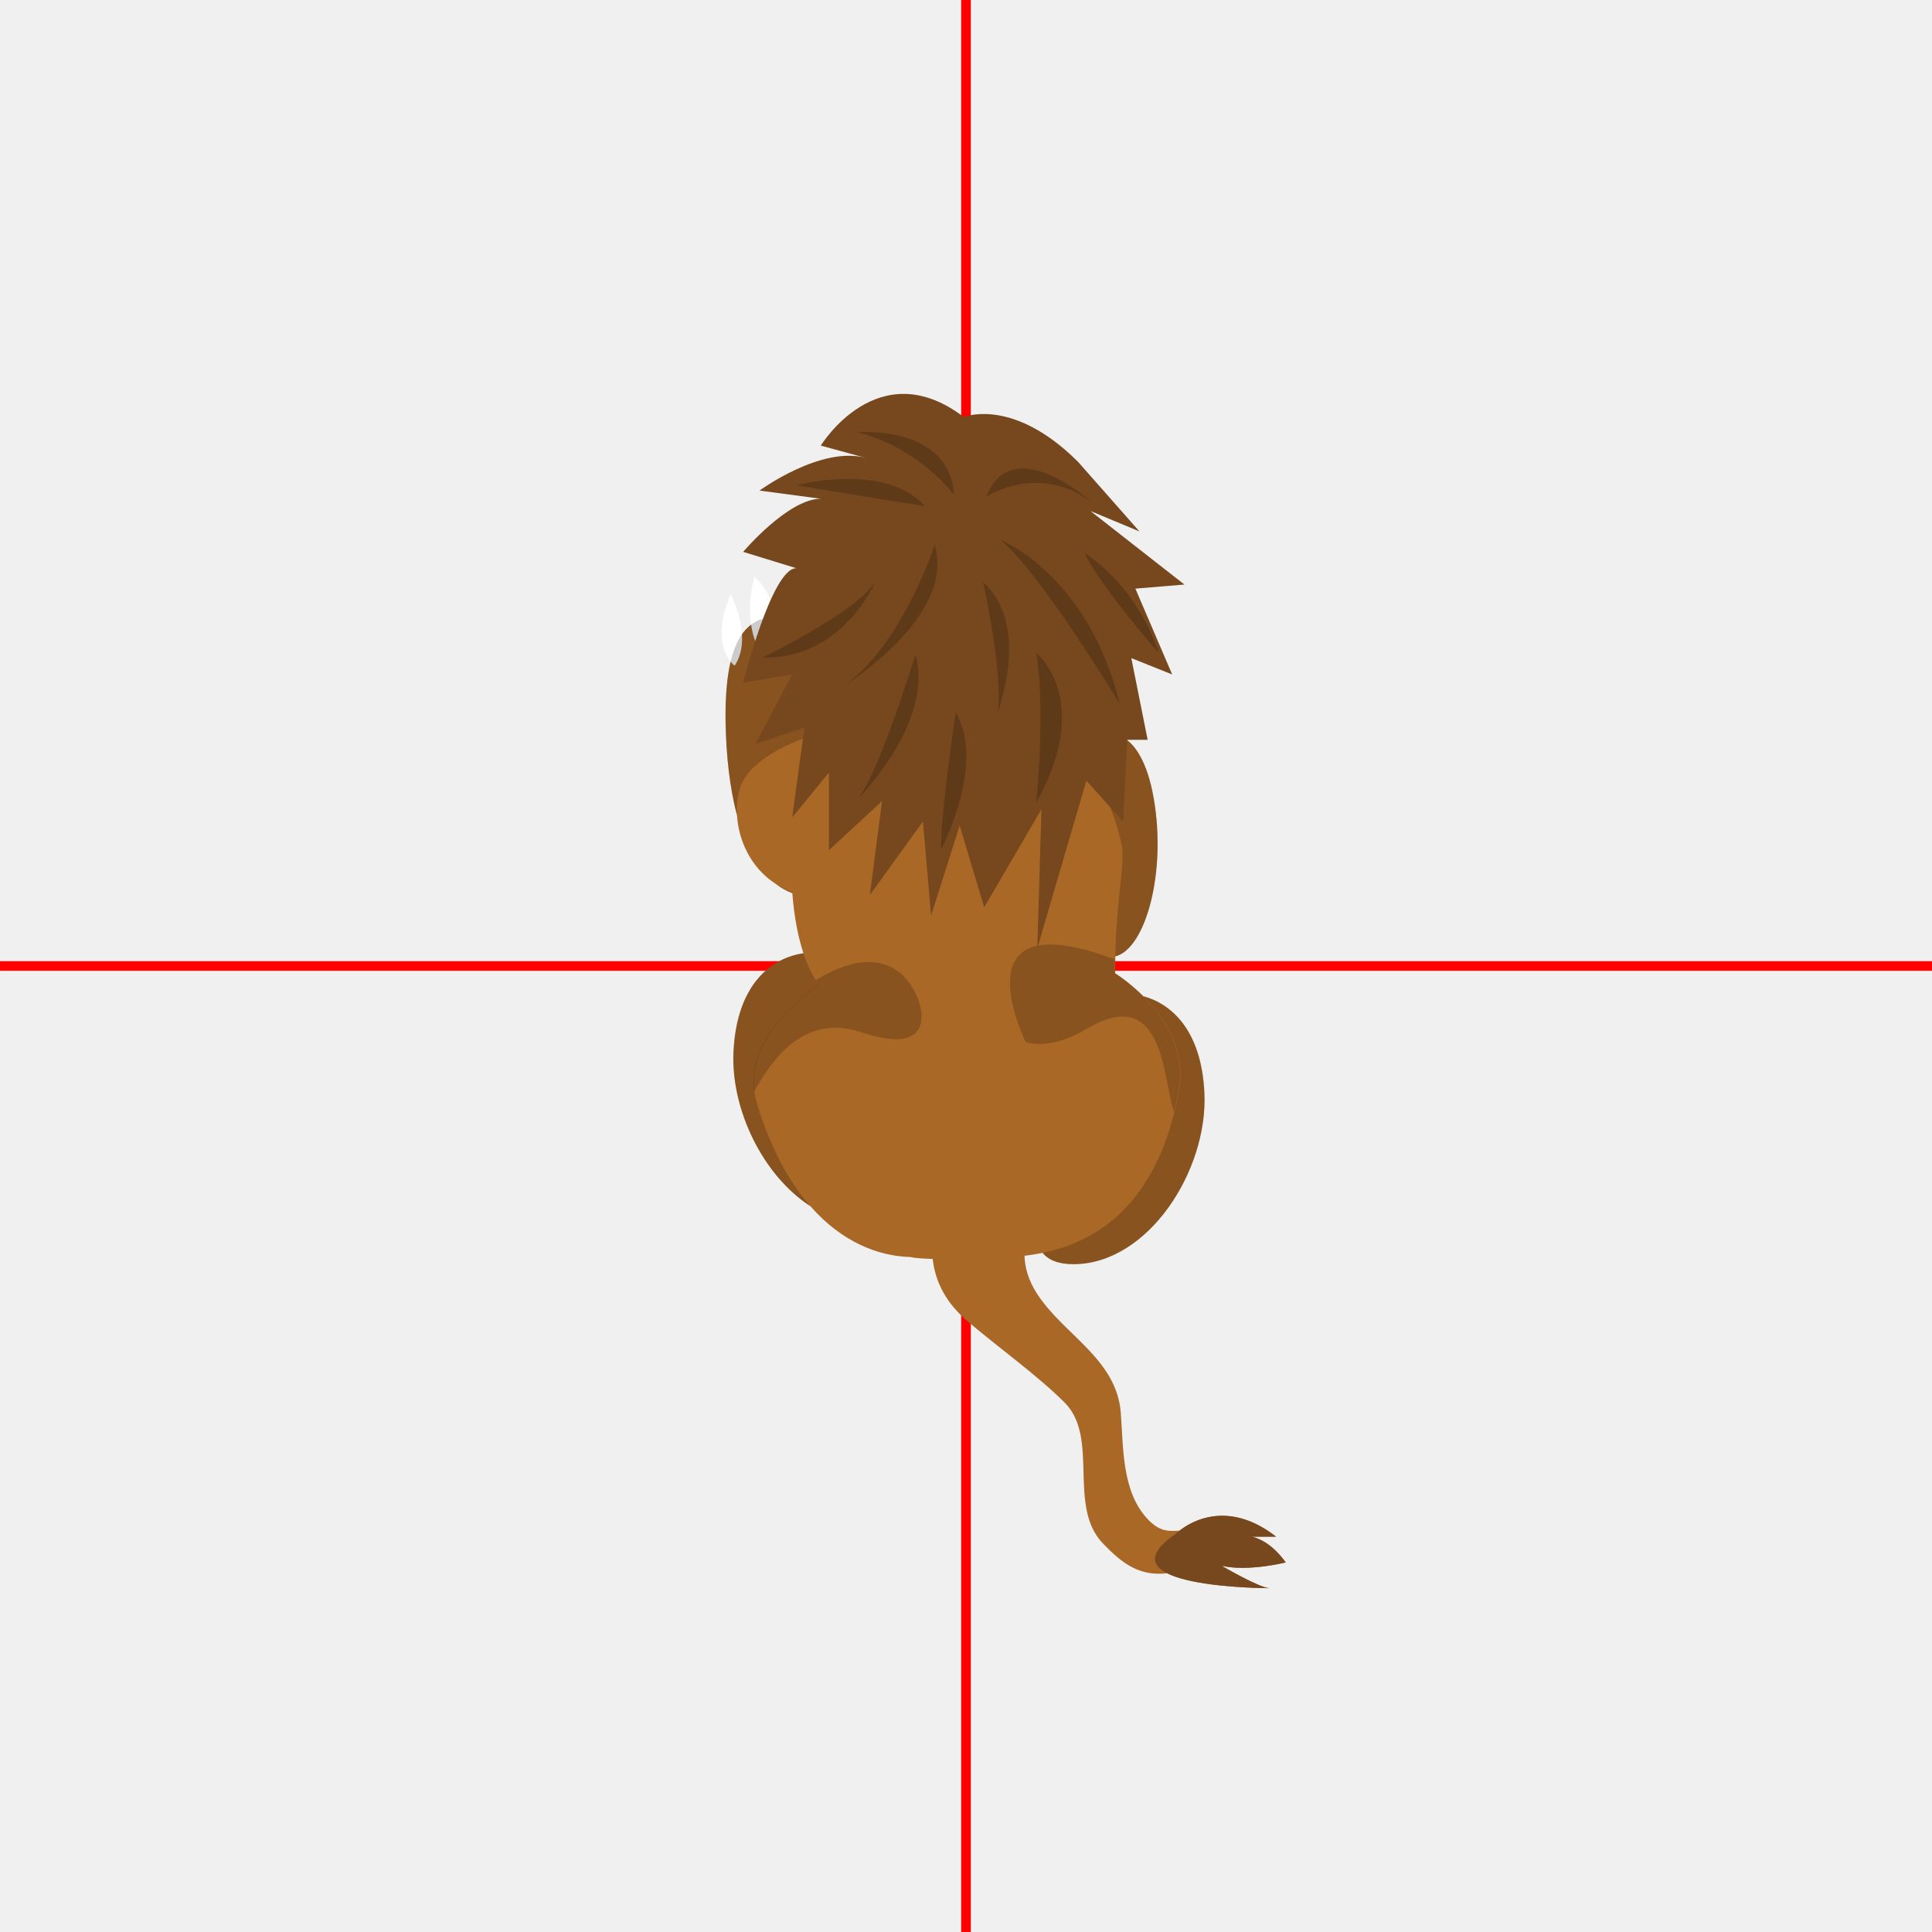
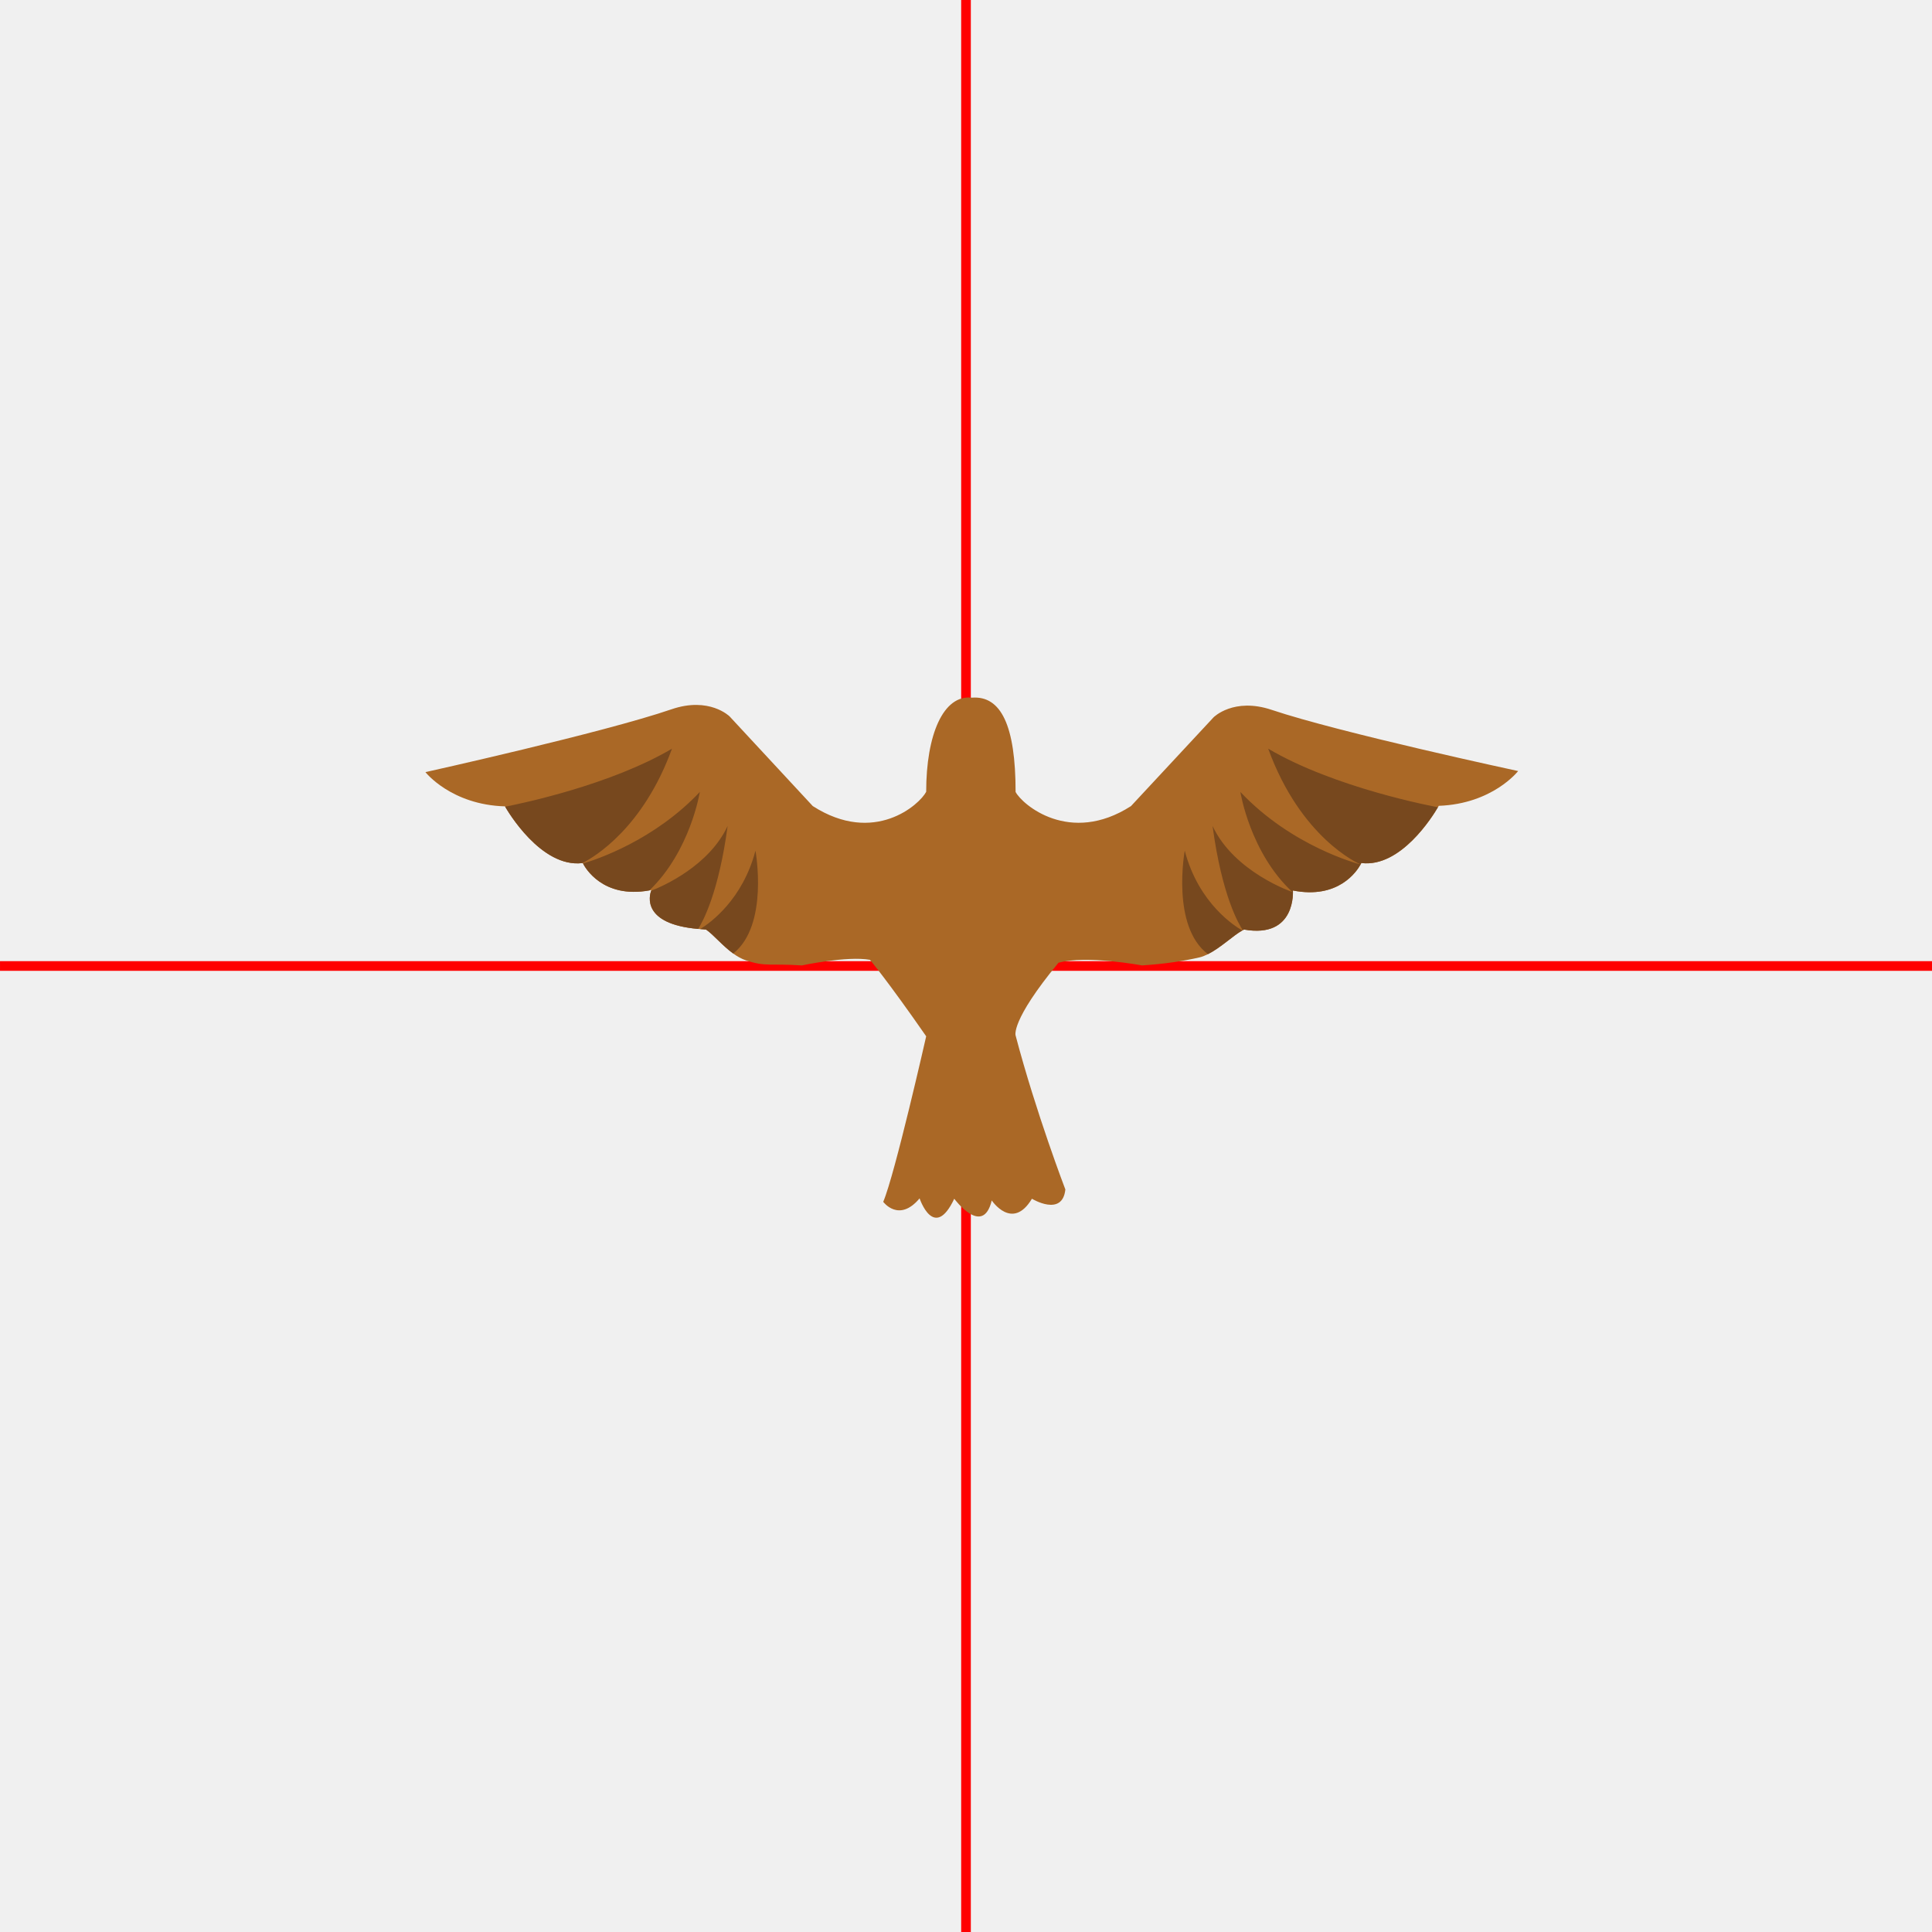
<svg xmlns="http://www.w3.org/2000/svg" version="1.1" id="Layer_1" x="0px" y="0px" width="200px" height="200px" viewBox="0 0 200 200" enable-background="new 0 0 200 200" xml:space="preserve">
  <g>
    <line fill="none" stroke="#FF0000" stroke-miterlimit="10" x1="0.001" y1="99.999" x2="200" y2="99.999" />
    <line fill="none" stroke="#FF0000" stroke-miterlimit="10" x1="100" y1="0" x2="100" y2="200" />
  </g>
+   <path fill="none" d="M118.782,96.736c0.154,0.281,0.26,0.45,0.26,0.45l4.201,2.391c-0.578-0.999-1.018-1.955-1.342-2.86  C120.856,96.846,119.71,96.962,118.782,96.736z" />
  <g>
-     <path fill="#AA6826" d="M126.58,162.16c0.016-0.014,0.032-0.029,0.049-0.045c2.662,0.576,6.472-0.373,6.472-0.373   c-1.265-1.738-2.525-2.422-3.506-2.666h2.506c-5.023-3.908-8.868-1.512-9.989-0.627c-1.328,0.09-2.17,0.037-3.362-1.254   c-2.631-2.852-2.449-7.348-2.727-10.949c-0.43-5.57-5.922-8.074-8.66-12.307c-0.9-1.393-1.264-2.691-1.309-3.941   c0.591-0.068,1.222-0.166,1.876-0.301c0.607,0.748,1.637,1.178,3.249,1.17c7.68-0.041,13.891-9.686,13.5-17.75   c-0.31-6.459-3.4-9.195-6.318-9.988c-1.522-1.521-2.918-2.377-2.918-2.377c-0.004-0.605,0.003-1.18,0.015-1.743   c3.146-0.794,5.322-8.741,3.972-16.393c-0.368-2.088-1.438-6.621-4.75-6.75c-1.478-0.057-2.883,0.035-4.021,0.871   c-2.129-2.535-3.823-4.049-3.059-5.67c1.961-4.152,3.691-6.152,4-11.535c0.074-1.293,0.152-1.385-3.23-2.461   c-2.164-3.768-7.066-8.768-9.922-8.768c-4.188,0-8.482,5.682-9.766,8.922c-2.553,0.979-3.014,0.186-3.537,1.23   c-1.537,8.152,5.336,13.797,4.611,14.455c-0.757,0.689-1.412,2.152-2.834,2.551c-0.608-1.947-1.193-3.797-1.585-5.379   c-0.512-2.056-1.817-6.319-5.131-6.221c-3.311,0.104-5.257,3.004-5.09,11.145c0.063,3.056,0.387,6.426,1.181,9.408   c0.155,2.51,1.352,5.373,4.011,7.09c0.521,0.402,1.092,0.725,1.715,0.957c0.207,2.725,0.664,4.752,1.151,6.221   c-3.151,0.438-6.9,3.036-7.243,10.184c-0.29,5.99,3.065,12.844,7.956,15.994c3.247,3.707,7.002,5.174,10.333,5.266   c0.482,0.113,1.326,0.17,2.334,0.199c0.271,2.426,1.398,4.6,3.74,6.568c3.416,2.873,7.152,5.537,9.92,8.305   c3.613,3.611,0.279,10.691,3.922,14.535c2.137,2.252,3.894,3.441,6.695,3.133c3.055,1.541,10.604,1.543,10.604,1.543   C130.545,164.41,127.294,162.57,126.58,162.16z" />
-     <path fill="#FFFFFF" d="M76.05,68.913c0,0-2.746-1.926-0.416-7.392C75.634,61.521,78,66,76.05,68.913z M78.096,59.696   c-1.218,4.79,0.417,7.393,0.417,7.393C82.142,63.079,78.096,59.696,78.096,59.696z M81.591,60.554   c-1.423,5.602,0.416,7.392,0.416,7.392C85.638,63.936,81.591,60.554,81.591,60.554z" />
-     <g opacity="0.2">
-       <path d="M82.021,92.462c-0.002-0.033-0.006-0.063-0.009-0.096c-0.627-0.235-1.191-0.528-1.706-0.861    C80.827,91.908,81.397,92.23,82.021,92.462z" />
-       <path d="M118.36,103.129c2.918,0.793,6.009,3.529,6.318,9.988c0.391,8.064-5.82,17.709-13.5,17.75    c-1.612,0.008-2.642-0.422-3.249-1.17c5.146-1.057,11.879-4.553,14.126-16.795C122.838,108.646,120.477,105.242,118.36,103.129z     M116.13,87.525c0.363,1.699-0.551,5.364-0.673,11.484c3.146-0.794,5.322-8.741,3.972-16.393c-0.368-2.088-1.438-6.621-4.75-6.75    c-1.478-0.057-2.883,0.035-4.021,0.871C112.652,79.115,115.029,82.39,116.13,87.525z M78.378,114.287    c-2.152-7.074,6.459-12.305,6.459-12.305s-0.872-0.91-1.665-3.299c-3.151,0.438-6.9,3.036-7.243,10.184    c-0.29,5.99,3.065,12.844,7.956,15.994C81.735,122.408,79.806,118.98,78.378,114.287z M76.679,81.367    c1.004-2.674,5.333-5,10-5.833c0.086-0.016,0.16-0.048,0.242-0.071c-0.608-1.947-1.193-3.797-1.585-5.379    c-0.512-2.056-1.817-6.319-5.131-6.221c-3.311,0.104-5.257,3.004-5.09,11.145c0.063,3.056,0.387,6.426,1.181,9.408    C76.225,83.281,76.36,82.215,76.679,81.367z" />
-     </g>
-     <path opacity="0.2" d="M106.18,107.867c0,0-7.374-14.817,9.231-8.543c-0.007,0.463-0.01,0.937-0.007,1.428   c0,0,7.959,4.834,6.613,12.15c-0.14,0.76-0.299,1.48-0.472,2.176c-1.176-2.928-0.847-13.428-9.036-8.578   C108.513,108.867,106.18,107.867,106.18,107.867z M84.464,101.443c0.203,0.355,0.335,0.539,0.335,0.539s-7.587,4.609-6.737,11.025   c1.746-3.109,5.018-8.174,11.118-6.141c8,2.668,6-3,6-3S93.245,96.161,84.464,101.443z" />
-     <path fill="#77481E" d="M99.769,43.171c0,0,4.396-1.831,10.46,3.368c0.452,0.389,0.913,0.815,1.383,1.285l6.345,7.19l-5.075-2.114   l9.729,7.613l-5.076,0.423l3.808,8.883l-4.23-1.691l1.692,8.459h-2.115l-0.423,8.46l-3.807-4.229l-5.076,17.341l0.423-14.381   l-5.922,10.151l-2.538-8.46l-2.961,9.307l-0.846-9.729l-5.499,7.613l1.27-9.729l-5.499,5.075v-8.036l-3.807,4.653l1.27-9.307   l-5.076,1.693l3.807-7.191l-5.075,0.847c0,0,2.96-11.845,5.498-11.845l-5.498-1.691c0,0,4.651-5.498,8.036-5.498l-6.345-0.847   c0,0,6.346-4.653,10.998-3.385l-4.652-1.269C84.965,46.132,90.886,36.405,99.769,43.171z M131.434,164.41c-1,0-5-2.334-5-2.334   c2.667,0.666,6.667-0.334,6.667-0.334c-2.666-3.666-5.334-2.666-5.334-2.666h4.334c-6-4.668-10.334-0.334-10.334-0.334   C113.433,164.41,131.434,164.41,131.434,164.41z" />
-     <path opacity="0.2" d="M107.267,67.577c0,0,6,4.834,0,15.5C107.267,83.077,108.267,73.577,107.267,67.577z M98.934,73.743   c0,0-1.667,11.334-1.5,14.167C97.434,87.91,102.101,79.076,98.934,73.743z M94.767,67.743c0,0-4.166,13.668-6.333,15.334   C88.434,83.077,96.767,75.076,94.767,67.743z M119.934,67.577c-2.333-7.166-7.667-10.334-7.667-10.334   C113.933,60.743,119.934,67.577,119.934,67.577z M90.601,60.243c-2,3.166-11.667,7.834-11.667,7.834   C87.267,68.244,90.601,60.243,90.601,60.243z M95.767,52.41c-4.167-4.667-13.333-2.167-13.333-2.167L95.767,52.41z M115.934,72.91   c-3.333-13.5-12.333-17-12.333-17C107.935,59.577,115.934,72.91,115.934,72.91z M102.101,51.41c0,0,5.333-3.5,10.833,0.5   C112.934,51.91,104.768,44.577,102.101,51.41z M98.767,51.243c-0.5-7.334-10-6.5-10-6.5C95.267,46.409,98.767,51.243,98.767,51.243   z M96.767,56.41c0,0-3.833,11.833-10.833,15.5C85.934,71.91,99.1,64.41,96.767,56.41z M101.767,60.243c0,0,2.166,9.833,1.5,13.5   C103.267,73.743,106.767,64.743,101.767,60.243z" />
+     <path fill="#AA6826" d="M131.651,73.486c-3.945-1.326-6.023,0.77-6.023,0.77l-8.549,9.191c-6.348,4.072-11.268-0.163-11.945-1.465   c0-6.879-1.51-9.989-4.523-9.76c-2.961-0.338-4.733,3.84-4.733,9.744c-0.67,1.308-5.368,5.565-11.739,1.479l-8.613-9.285   c0,0-2.096-2.082-6.028-0.73c-7.021,2.411-25.458,6.5-25.458,6.5s2.648,3.38,8.236,3.545c0,0,0.014,0.023,0.02,0.035   c0.212,0.371,3.698,6.359,7.996,5.837c0.014-0.002,0.025,0,0.04-0.002c0,0,0.007,0.017,0.022,0.046   c0.217,0.426,2.044,3.664,6.875,2.782c0.069-0.013,0.135-0.017,0.205-0.031c0,0-0.011,0.028-0.026,0.071   c-0.176,0.475-1.011,3.436,4.868,3.951c0.067,0.004,0.139,0.01,0.207,0.016c0.203,0.016,0.389,0.036,0.605,0.047   c0.758,0.514,1.688,1.668,2.816,2.482c0.42,0.303,0.867,0.561,1.344,0.717c2.063,0.674,2.428,0.295,5.762,0.514   c0,0,4.701-1.006,7.05-0.578c0,0,1.839,2.182,5.818,7.915c0,0-3.243,14.324-4.447,17.137c0,0,1.62,2.199,3.765-0.359   c0,0,1.494,4.479,3.588,0.039c0,0,2.961,4.014,3.881,0.174c0,0,2.133,3.201,4.16-0.174c0,0,3.158,1.92,3.461-0.961   c0,0-3.031-7.898-5.15-15.934c0,0-0.563-1.479,4.437-7.536c2.888-0.809,8.643,0.278,8.643,0.278   c2.313-0.151,4.284-0.445,5.966-0.834c0.287-0.067,0.576-0.19,0.865-0.334c1.322-0.657,2.617-1.937,3.563-2.452   c0.017-0.008,0.035-0.02,0.052-0.027c0.037-0.021,0.079-0.049,0.116-0.066c5.44,0.959,5.065-4.043,5.065-4.043   c4.712,0.928,6.622-1.994,7.006-2.693c0.001-0.001,0.001-0.002,0.003-0.004c0.049-0.09,0.074-0.146,0.074-0.146   c4.073,0.502,7.387-4.843,7.93-5.773c0.051-0.087,0.086-0.15,0.086-0.15c5.586-0.205,8.215-3.601,8.215-3.601   S138.688,75.851,131.651,73.486z" />
+     <path fill="none" d="M60.353,89.39c-0.016-0.029-0.022-0.046-0.022-0.046c-0.015,0.002-0.026,0-0.04,0.002   c-0.199,0.101-0.314,0.151-0.314,0.151S60.114,89.46,60.353,89.39z" />
+     <path fill="none" d="M140.849,89.486c-0.002,0.002-0.002,0.003-0.003,0.004c0.007,0.002,0.028,0.008,0.028,0.008   S140.854,89.489,140.849,89.486z" />
+     <path fill="none" d="M67.406,92.212c0.016-0.043,0.026-0.071,0.026-0.071c-0.07,0.015-0.136,0.019-0.205,0.031   c-0.058,0.056-0.109,0.115-0.169,0.171C67.059,92.343,67.19,92.296,67.406,92.212z" />
+     <path fill="none" d="M128.658,96.292c-0.017,0.008-0.035,0.02-0.052,0.027c0.069,0.039,0.117,0.066,0.117,0.066   S128.698,96.349,128.658,96.292z" />
+     <path fill="none" d="M72.481,96.179c-0.068-0.006-0.14-0.012-0.207-0.016c-0.094,0.146-0.15,0.223-0.15,0.223   S72.261,96.316,72.481,96.179z" />
+     <path fill="#77481E" d="M78.205,88.064c0,0,1.419,7.699-2.302,10.645c-1.129-0.814-2.059-1.969-2.816-2.482   c-0.217-0.011-0.402-0.031-0.605-0.047C73.567,95.51,76.876,93.115,78.205,88.064z M67.406,92.212   c-0.176,0.475-1.011,3.436,4.868,3.951c0.494-0.778,2.128-3.774,3.051-10.66C73.403,89.623,68.706,91.703,67.406,92.212z    M60.353,89.39c0.217,0.426,2.044,3.664,6.875,2.782c4.25-4.081,5.217-10.188,5.217-10.188   C67.743,86.961,61.866,88.943,60.353,89.39z M69.563,77.503c-6.328,3.738-15.477,5.655-17.27,6.006   c0.212,0.371,3.698,6.359,7.996,5.837C61.577,88.691,66.581,85.695,69.563,77.503z M122.644,88.064c0,0-1.436,7.818,2.4,10.708   c1.322-0.657,2.617-1.937,3.563-2.452C127.917,95.935,124.097,93.589,122.644,88.064z M131.284,77.503   c3.365,9.244,9.295,11.867,9.564,11.982c0.049-0.09,0.074-0.146,0.074-0.146c4.073,0.502,7.387-4.843,7.93-5.773   C148.459,83.496,138.19,81.583,131.284,77.503z M133.79,92.343c0,0-6.025-2.039-8.266-6.84c0.984,7.352,2.779,10.272,3.134,10.789   c0.037-0.021,0.079-0.049,0.116-0.066c5.44,0.959,5.065-4.043,5.065-4.043c4.712,0.928,6.622-1.994,7.006-2.693   c-0.29-0.074-7.118-1.867-12.441-7.506C128.404,81.984,129.39,88.262,133.79,92.343z" />
  </g>
</svg>
